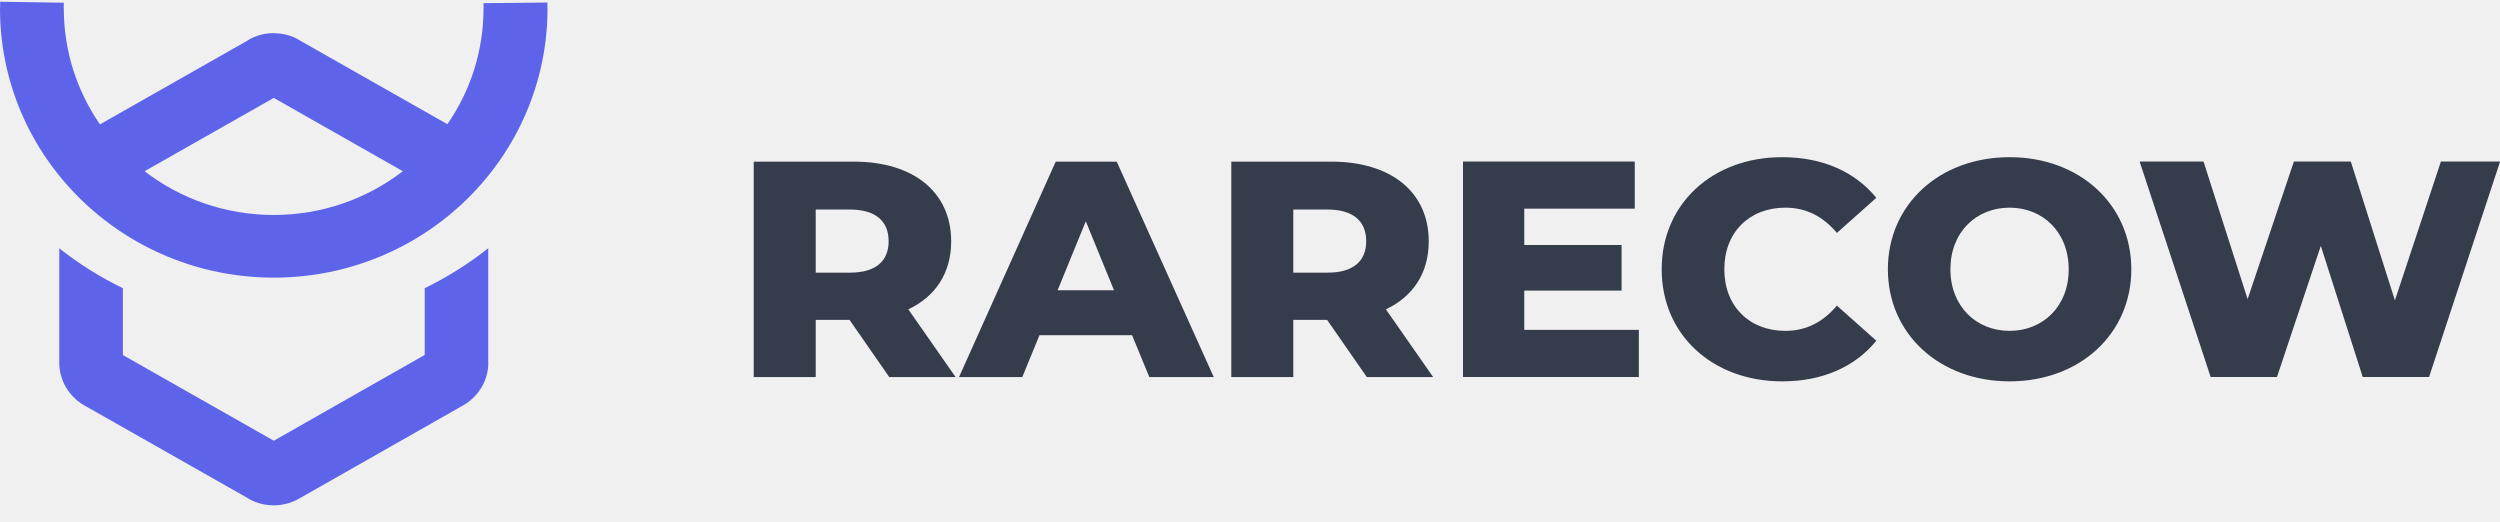
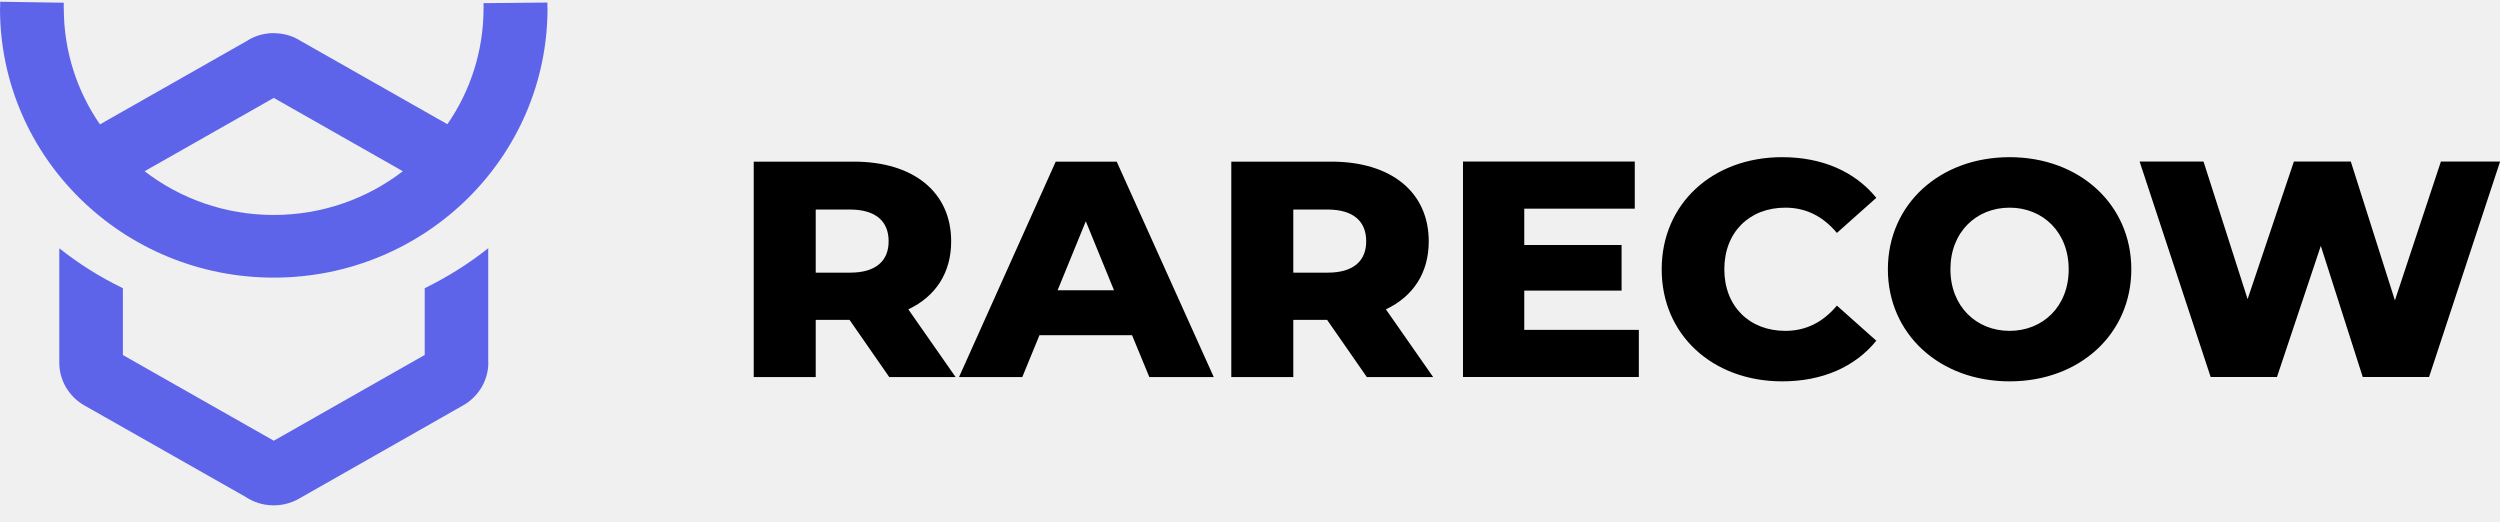
<svg xmlns="http://www.w3.org/2000/svg" width="139" height="29" viewBox="0 0 139 29" fill="none">
  <g clip-path="url(#clip0_1306_33945)">
    <path d="M27.146 13.8V20.165H27.151C27.151 20.694 26.995 21.193 26.724 21.618L26.719 21.623C26.457 22.033 26.086 22.369 25.649 22.596L16.615 27.731C16.153 27.993 15.64 28.111 15.138 28.096H15.133C14.615 28.082 14.108 27.924 13.681 27.642L4.683 22.537C4.25 22.29 3.909 21.939 3.668 21.534C3.427 21.119 3.296 20.649 3.296 20.17V13.805C4.381 14.665 5.567 15.411 6.833 16.024V19.74L15.223 24.504L23.614 19.735V16.024C24.875 15.406 26.061 14.665 27.146 13.8ZM30.432 0.141L30.437 0.447L30.442 0.467C30.442 4.598 28.738 8.344 25.985 11.052C23.232 13.76 19.424 15.436 15.223 15.436C11.023 15.436 7.215 13.76 4.462 11.052C1.703 8.349 0 4.603 0 0.472L0.005 0.457L0.01 0.096L3.547 0.151L3.542 0.472H3.547C3.547 2.859 4.291 5.078 5.557 6.916L13.832 2.216V2.207C14.269 1.959 14.746 1.841 15.218 1.841V1.846C15.711 1.846 16.193 1.969 16.605 2.207V2.212L24.875 6.906C26.146 5.068 26.885 2.849 26.885 0.462H26.89L26.885 0.176L30.432 0.141ZM8.039 9.52C10.018 11.042 12.51 11.952 15.218 11.952C17.926 11.952 20.418 11.042 22.398 9.52L15.223 5.443L8.039 9.52Z" fill="#5D64E9" />
-     <path d="M49.443 20.965H53.131L50.503 17.2C52.016 16.483 52.885 15.179 52.885 13.419C52.885 10.682 50.795 8.987 47.474 8.987H41.907V20.965H45.354V17.783H47.233L49.443 20.965ZM49.408 13.414C49.408 14.511 48.695 15.159 47.268 15.159H45.354V11.65H47.268C48.695 11.655 49.408 12.303 49.408 13.414ZM63.903 20.965H67.485L62.089 8.987H58.698L53.322 20.965H56.839L57.794 18.638H62.943L63.903 20.965ZM58.803 16.137L60.371 12.303L61.938 16.137H58.803ZM75.996 20.965H79.684L77.056 17.2C78.569 16.483 79.438 15.179 79.438 13.419C79.438 10.682 77.348 8.987 74.027 8.987H68.46V20.965H71.907V17.783H73.786L75.996 20.965ZM75.961 13.414C75.961 14.511 75.248 15.159 73.821 15.159H71.907V11.65H73.821C75.248 11.655 75.961 12.303 75.961 13.414ZM84.749 18.346V16.157H90.16V13.622H84.749V11.601H90.893V8.982H81.342V20.96H91.119V18.341H84.749V18.346ZM99.088 21.203C101.333 21.203 103.142 20.397 104.323 18.944L102.132 16.992C101.369 17.901 100.429 18.396 99.263 18.396C97.264 18.396 95.872 17.027 95.872 14.971C95.872 12.915 97.264 11.546 99.263 11.546C100.429 11.546 101.369 12.041 102.132 12.95L104.323 10.998C103.137 9.545 101.328 8.739 99.088 8.739C95.224 8.739 92.39 11.324 92.39 14.971C92.385 18.618 95.224 21.203 99.088 21.203ZM111.734 21.203C115.632 21.203 118.501 18.569 118.501 14.971C118.501 11.378 115.632 8.739 111.734 8.739C107.835 8.739 104.966 11.373 104.966 14.971C104.966 18.569 107.84 21.203 111.734 21.203ZM111.734 18.396C109.89 18.396 108.443 17.042 108.443 14.971C108.443 12.9 109.885 11.546 111.734 11.546C113.577 11.546 115.019 12.9 115.019 14.971C115.024 17.042 113.577 18.396 111.734 18.396ZM135.714 8.982L133.157 16.701L130.705 8.982H127.54L124.967 16.631L122.516 8.982H118.963L122.912 20.96H126.6L129.037 13.671L131.368 20.96H135.056L139.005 8.982H135.714V8.982Z" fill="#353C4C" />
+     <path d="M49.443 20.965H53.131L50.503 17.2C52.016 16.483 52.885 15.179 52.885 13.419C52.885 10.682 50.795 8.987 47.474 8.987H41.907V20.965H45.354V17.783H47.233L49.443 20.965ZM49.408 13.414C49.408 14.511 48.695 15.159 47.268 15.159H45.354V11.65H47.268C48.695 11.655 49.408 12.303 49.408 13.414ZM63.903 20.965H67.485L62.089 8.987H58.698L53.322 20.965H56.839L57.794 18.638H62.943L63.903 20.965ZM58.803 16.137L60.371 12.303L61.938 16.137H58.803ZM75.996 20.965H79.684L77.056 17.2C78.569 16.483 79.438 15.179 79.438 13.419C79.438 10.682 77.348 8.987 74.027 8.987H68.46V20.965H71.907V17.783H73.786L75.996 20.965ZM75.961 13.414C75.961 14.511 75.248 15.159 73.821 15.159H71.907V11.65H73.821C75.248 11.655 75.961 12.303 75.961 13.414ZM84.749 18.346V16.157H90.16V13.622H84.749V11.601H90.893V8.982H81.342V20.96H91.119V18.341H84.749V18.346ZM99.088 21.203C101.333 21.203 103.142 20.397 104.323 18.944L102.132 16.992C101.369 17.901 100.429 18.396 99.263 18.396C97.264 18.396 95.872 17.027 95.872 14.971C95.872 12.915 97.264 11.546 99.263 11.546C100.429 11.546 101.369 12.041 102.132 12.95L104.323 10.998C103.137 9.545 101.328 8.739 99.088 8.739C95.224 8.739 92.39 11.324 92.39 14.971C92.385 18.618 95.224 21.203 99.088 21.203ZM111.734 21.203C115.632 21.203 118.501 18.569 118.501 14.971C118.501 11.378 115.632 8.739 111.734 8.739C107.835 8.739 104.966 11.373 104.966 14.971C104.966 18.569 107.84 21.203 111.734 21.203ZM111.734 18.396C109.89 18.396 108.443 17.042 108.443 14.971C108.443 12.9 109.885 11.546 111.734 11.546C113.577 11.546 115.019 12.9 115.019 14.971C115.024 17.042 113.577 18.396 111.734 18.396ZM135.714 8.982L133.157 16.701L130.705 8.982H127.54L124.967 16.631L122.516 8.982H118.963L122.912 20.96H126.6L129.037 13.671L131.368 20.96H135.056L139.005 8.982H135.714V8.982Z" fill="currentColor" />
  </g>
  <defs>
    <clipPath id="clip0_1306_33945">
      <rect width="139" height="28" fill="white" transform="translate(0 0.0964355)" />
    </clipPath>
  </defs>
</svg>
